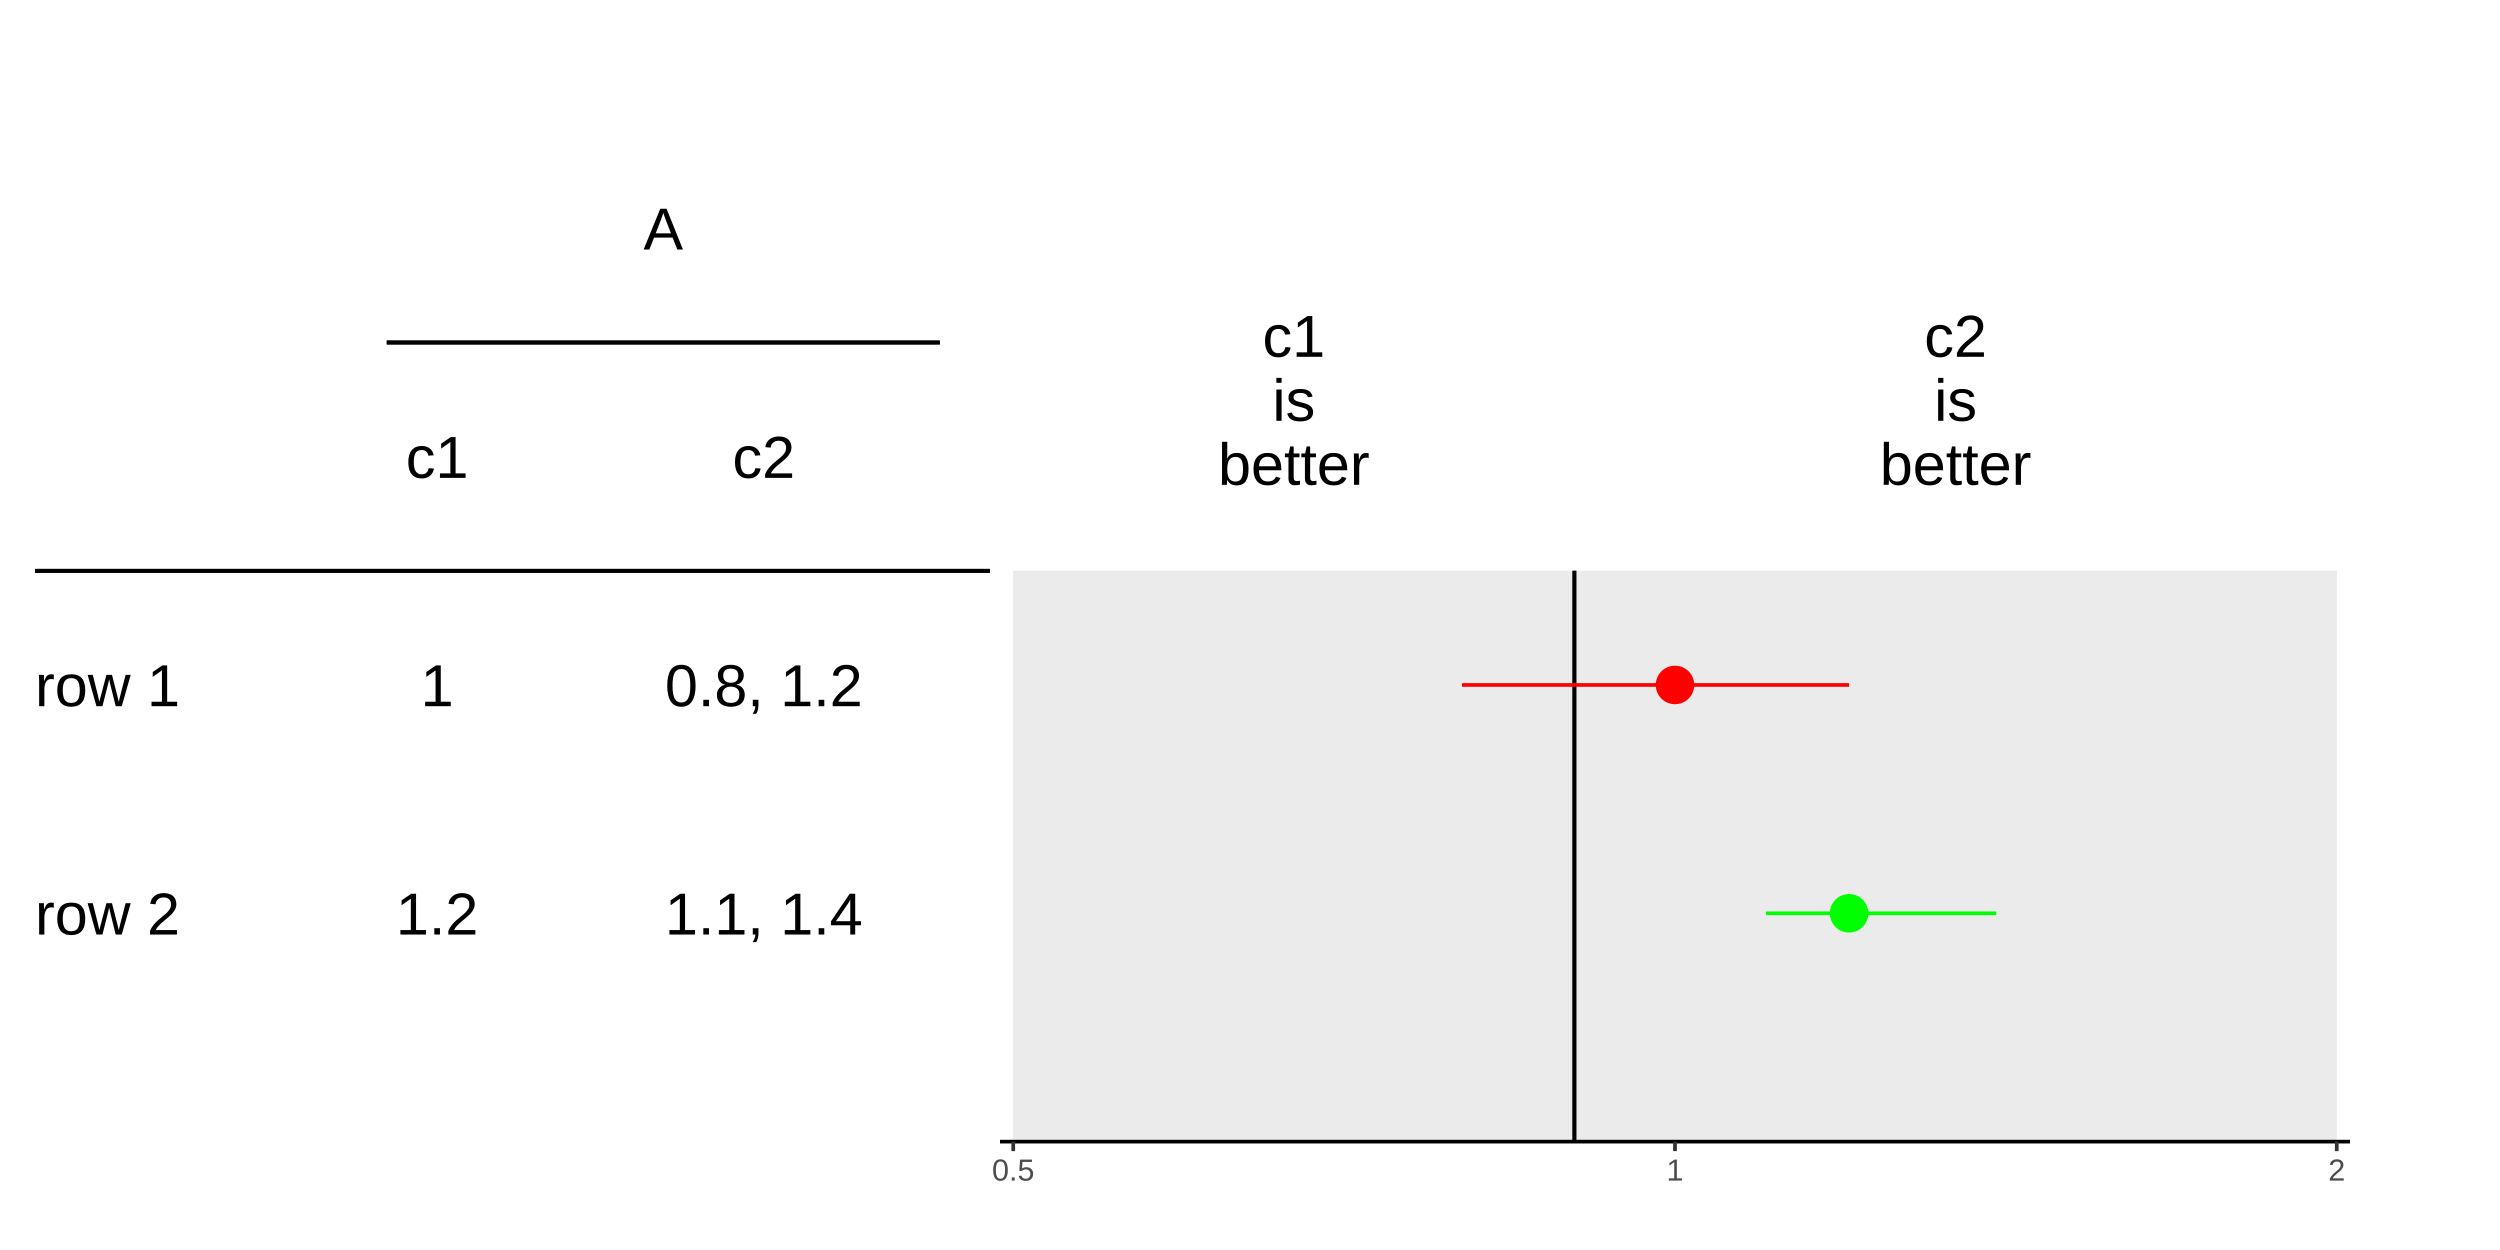
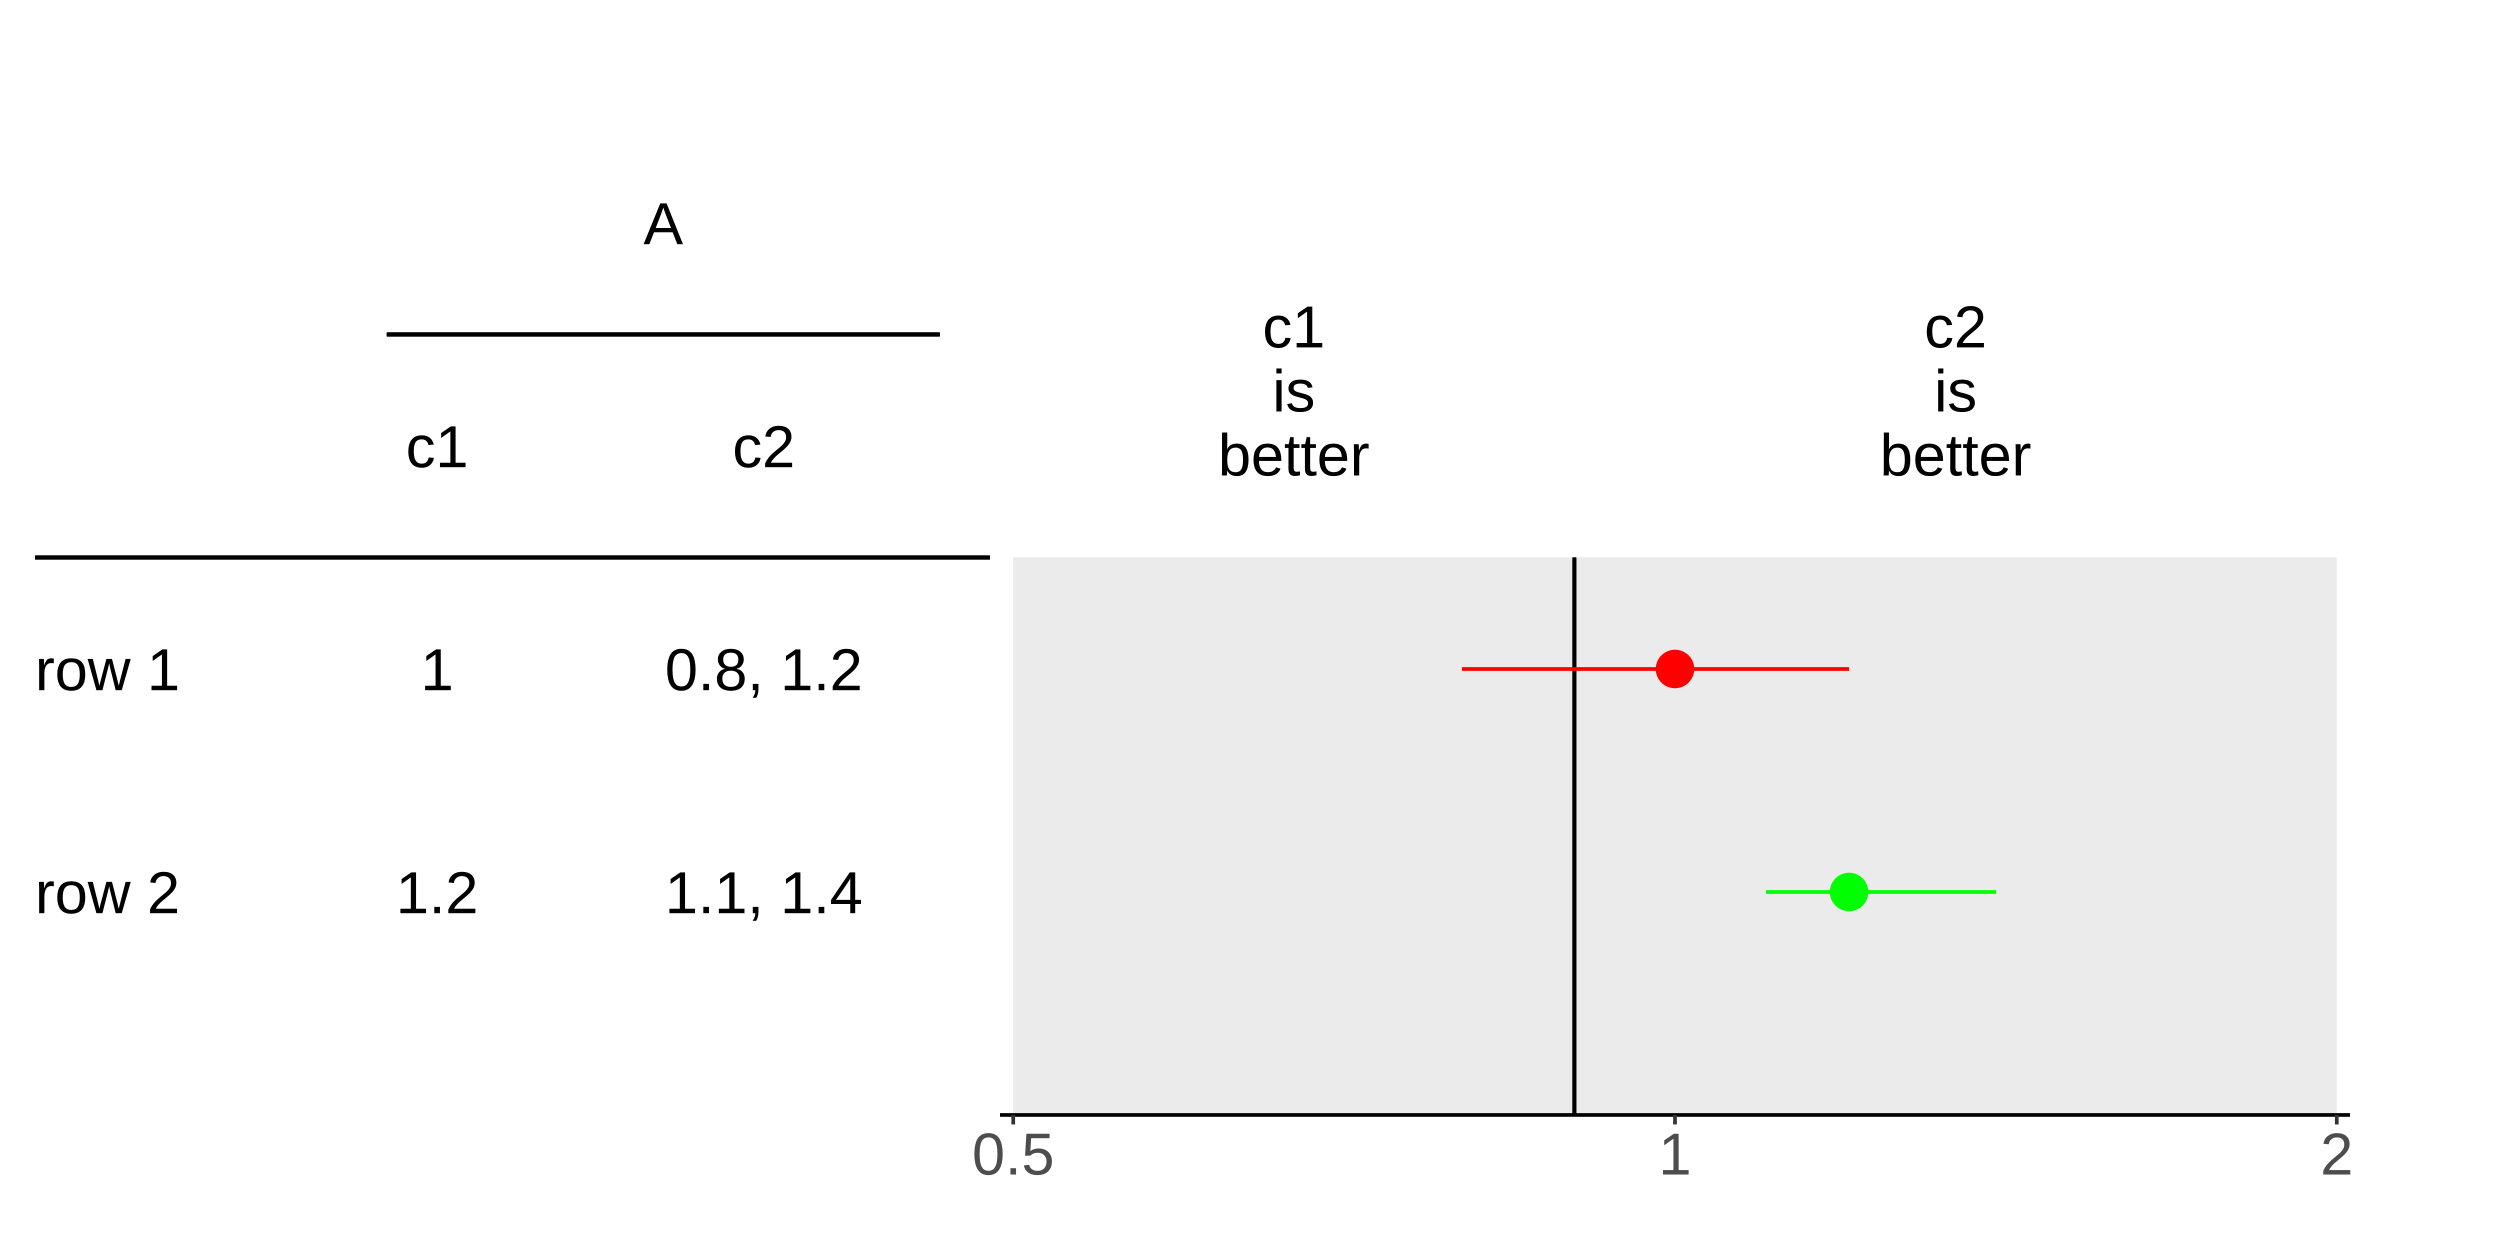
<svg xmlns="http://www.w3.org/2000/svg" class="svglite" width="720.00pt" height="360.00pt" viewBox="0 0 720.00 360.00">
  <defs>
    <style type="text/css">
    .svglite line, .svglite polyline, .svglite polygon, .svglite path, .svglite rect, .svglite circle {
      fill: none;
      stroke: #000000;
      stroke-linecap: round;
      stroke-linejoin: round;
      stroke-miterlimit: 10.00;
    }
    .svglite text {
      white-space: pre;
    }
  </style>
  </defs>
  <rect width="100%" height="100%" style="stroke: none; fill: none;" />
  <defs>
    <clipPath id="cpMC4wMHw3MjAuMDB8MC4wMHwzNjAuMDA=">
      <rect x="0.00" y="0.00" width="720.00" height="360.00" />
    </clipPath>
  </defs>
  <g clip-path="url(#cpMC4wMHw3MjAuMDB8MC4wMHwzNjAuMDA=)">
</g>
  <defs>
-     <clipPath id="cpNy4yMHwyODguMDB8MC4wMHwzMjguNzk=">
-       <rect x="7.20" y="0" width="280.80" height="328.79" />
+     <clipPath id="cpNy4yMHwyODguMDB8MC4wMHwzMjEuMTE=">
+       <rect x="7.20" y="0.00" width="280.80" height="321.11" />
    </clipPath>
  </defs>
-   <g clip-path="url(#cpNy4yMHwyODguMDB8MC4wMHwzMjguNzk=)">
-     <line x1="10.09" y1="164.39" x2="285.11" y2="164.39" style="stroke-width: 1.07; stroke-linecap: butt;" />
-     <line x1="10.09" y1="164.39" x2="285.11" y2="164.39" style="stroke-width: 1.07; stroke-linecap: butt;" />
-     <line x1="10.09" y1="164.39" x2="285.11" y2="164.39" style="stroke-width: 1.07; stroke-linecap: butt;" />
-     <text x="191.02" y="71.87" text-anchor="middle" style="font-size: 17.07px; font-family: &quot;Arial&quot;;" textLength="11.38px" lengthAdjust="spacingAndGlyphs">A</text>
-     <line x1="111.41" y1="98.64" x2="270.63" y2="98.64" style="stroke-width: 1.07; stroke-linecap: butt;" />
-     <line x1="111.41" y1="98.64" x2="270.63" y2="98.64" style="stroke-width: 1.07; stroke-linecap: butt;" />
-     <line x1="111.41" y1="98.64" x2="270.63" y2="98.64" style="stroke-width: 1.07; stroke-linecap: butt;" />
-     <text x="10.09" y="203.38" style="font-size: 17.07px; font-family: &quot;Arial&quot;;" textLength="41.72px" lengthAdjust="spacingAndGlyphs">row 1</text>
-     <text x="10.09" y="269.14" style="font-size: 17.07px; font-family: &quot;Arial&quot;;" textLength="41.72px" lengthAdjust="spacingAndGlyphs">row 2</text>
-     <text x="125.89" y="137.62" text-anchor="middle" style="font-size: 17.07px; font-family: &quot;Arial&quot;;" textLength="18.02px" lengthAdjust="spacingAndGlyphs">c1</text>
-     <text x="125.89" y="203.38" text-anchor="middle" style="font-size: 17.07px; font-family: &quot;Arial&quot;;" textLength="9.49px" lengthAdjust="spacingAndGlyphs">1</text>
-     <text x="125.89" y="269.14" text-anchor="middle" style="font-size: 17.07px; font-family: &quot;Arial&quot;;" textLength="23.72px" lengthAdjust="spacingAndGlyphs">1.2</text>
-     <text x="219.97" y="137.62" text-anchor="middle" style="font-size: 17.07px; font-family: &quot;Arial&quot;;" textLength="18.02px" lengthAdjust="spacingAndGlyphs">c2</text>
-     <text x="219.97" y="203.38" text-anchor="middle" style="font-size: 17.07px; font-family: &quot;Arial&quot;;" textLength="56.91px" lengthAdjust="spacingAndGlyphs">0.8, 1.2</text>
-     <text x="219.97" y="269.14" text-anchor="middle" style="font-size: 17.07px; font-family: &quot;Arial&quot;;" textLength="56.91px" lengthAdjust="spacingAndGlyphs">1.1, 1.4</text>
+   <g clip-path="url(#cpNy4yMHwyODguMDB8MC4wMHwzMjEuMTE=)">
+     <line x1="10.09" y1="160.56" x2="285.11" y2="160.56" style="stroke-width: 1.07; stroke-linecap: butt;" />
+     <line x1="10.09" y1="160.56" x2="285.11" y2="160.56" style="stroke-width: 1.07; stroke-linecap: butt;" />
+     <line x1="10.09" y1="160.56" x2="285.11" y2="160.56" style="stroke-width: 1.07; stroke-linecap: butt;" />
+     <text x="191.02" y="70.33" text-anchor="middle" style="font-size: 17.07px; font-family: &quot;Arial&quot;;" textLength="11.38px" lengthAdjust="spacingAndGlyphs">A</text>
+     <line x1="111.41" y1="96.33" x2="270.63" y2="96.33" style="stroke-width: 1.07; stroke-linecap: butt;" />
+     <line x1="111.41" y1="96.33" x2="270.63" y2="96.33" style="stroke-width: 1.07; stroke-linecap: butt;" />
+     <line x1="111.41" y1="96.33" x2="270.63" y2="96.33" style="stroke-width: 1.07; stroke-linecap: butt;" />
+     <text x="10.09" y="198.78" style="font-size: 17.07px; font-family: &quot;Arial&quot;;" textLength="41.72px" lengthAdjust="spacingAndGlyphs">row 1</text>
+     <text x="10.09" y="263.00" style="font-size: 17.07px; font-family: &quot;Arial&quot;;" textLength="41.72px" lengthAdjust="spacingAndGlyphs">row 2</text>
+     <text x="125.89" y="134.55" text-anchor="middle" style="font-size: 17.07px; font-family: &quot;Arial&quot;;" textLength="18.02px" lengthAdjust="spacingAndGlyphs">c1</text>
+     <text x="125.89" y="198.78" text-anchor="middle" style="font-size: 17.07px; font-family: &quot;Arial&quot;;" textLength="9.49px" lengthAdjust="spacingAndGlyphs">1</text>
+     <text x="125.89" y="263.00" text-anchor="middle" style="font-size: 17.07px; font-family: &quot;Arial&quot;;" textLength="23.72px" lengthAdjust="spacingAndGlyphs">1.2</text>
+     <text x="219.97" y="134.55" text-anchor="middle" style="font-size: 17.07px; font-family: &quot;Arial&quot;;" textLength="18.02px" lengthAdjust="spacingAndGlyphs">c2</text>
+     <text x="219.97" y="198.78" text-anchor="middle" style="font-size: 17.07px; font-family: &quot;Arial&quot;;" textLength="56.91px" lengthAdjust="spacingAndGlyphs">0.8, 1.2</text>
+     <text x="219.97" y="263.00" text-anchor="middle" style="font-size: 17.07px; font-family: &quot;Arial&quot;;" textLength="56.91px" lengthAdjust="spacingAndGlyphs">1.1, 1.4</text>
  </g>
  <g clip-path="url(#cpMC4wMHw3MjAuMDB8MC4wMHwzNjAuMDA=)">
</g>
  <defs>
    <clipPath id="cpMjg4LjAwfDcyMC4wMHwwLjAwfDM2MC4wMA==">
      <rect x="288.00" y="0.00" width="432.00" height="360.00" />
    </clipPath>
  </defs>
  <g clip-path="url(#cpMjg4LjAwfDcyMC4wMHwwLjAwfDM2MC4wMA==)">
    <rect x="288.00" y="0.00" width="432.00" height="360.00" style="stroke-width: 1.07; stroke: none;" />
  </g>
  <g clip-path="url(#cpMC4wMHw3MjAuMDB8MC4wMHwzNjAuMDA=)">
-     <rect x="288.00" y="0" width="388.80" height="328.79" style="stroke-width: 1.07; stroke: none;" />
-     <rect x="291.81" y="164.39" width="381.18" height="164.39" style="stroke-width: 1.07; stroke: none; stroke-linecap: butt; stroke-linejoin: miter; fill: #EBEBEB;" />
-     <rect x="291.81" y="164.39" width="381.18" height="164.39" style="stroke-width: 1.07; stroke: none; stroke-linecap: butt; stroke-linejoin: miter; fill: #EBEBEB;" />
-     <line x1="453.43" y1="328.79" x2="453.43" y2="164.39" style="stroke-width: 1.07; stroke-linecap: butt;" />
-     <line x1="453.43" y1="328.79" x2="453.43" y2="164.39" style="stroke-width: 1.07; stroke-linecap: butt;" />
-     <text x="372.62" y="102.75" text-anchor="middle" style="font-size: 17.07px; font-family: &quot;Arial&quot;;" textLength="18.02px" lengthAdjust="spacingAndGlyphs">c1</text>
-     <text x="372.62" y="121.19" text-anchor="middle" style="font-size: 17.07px; font-family: &quot;Arial&quot;;" textLength="12.33px" lengthAdjust="spacingAndGlyphs">is</text>
-     <text x="372.62" y="139.62" text-anchor="middle" style="font-size: 17.07px; font-family: &quot;Arial&quot;;" textLength="43.62px" lengthAdjust="spacingAndGlyphs">better</text>
-     <text x="563.21" y="102.75" text-anchor="middle" style="font-size: 17.07px; font-family: &quot;Arial&quot;;" textLength="18.02px" lengthAdjust="spacingAndGlyphs">c2</text>
-     <text x="563.21" y="121.19" text-anchor="middle" style="font-size: 17.07px; font-family: &quot;Arial&quot;;" textLength="12.33px" lengthAdjust="spacingAndGlyphs">is</text>
-     <text x="563.21" y="139.62" text-anchor="middle" style="font-size: 17.07px; font-family: &quot;Arial&quot;;" textLength="43.62px" lengthAdjust="spacingAndGlyphs">better</text>
-     <circle cx="482.40" cy="197.27" r="5.19" style="stroke-width: 0.71; stroke: #FF0000; fill: #FF0000;" />
-     <circle cx="532.53" cy="263.03" r="5.19" style="stroke-width: 0.71; stroke: #00FF00; fill: #00FF00;" />
-     <line x1="421.04" y1="197.27" x2="532.53" y2="197.27" style="stroke-width: 1.07; stroke: #FF0000; stroke-linecap: butt;" />
-     <line x1="508.61" y1="263.03" x2="574.92" y2="263.03" style="stroke-width: 1.07; stroke: #00FF00; stroke-linecap: butt;" />
-     <polyline points="288.00,328.79 676.80,328.79 " style="stroke-width: 1.07; stroke-linecap: butt;" />
-     <polyline points="291.81,331.53 291.81,328.79 " style="stroke-width: 1.07; stroke: #333333; stroke-linecap: butt;" />
-     <polyline points="482.40,331.53 482.40,328.79 " style="stroke-width: 1.07; stroke: #333333; stroke-linecap: butt;" />
-     <polyline points="672.99,331.53 672.99,328.79 " style="stroke-width: 1.07; stroke: #333333; stroke-linecap: butt;" />
-     <text x="291.81" y="340.02" text-anchor="middle" style="font-size: 8.80px;fill: #4D4D4D; font-family: &quot;Arial&quot;;" textLength="12.24px" lengthAdjust="spacingAndGlyphs">0.5</text>
-     <text x="482.40" y="340.02" text-anchor="middle" style="font-size: 8.80px;fill: #4D4D4D; font-family: &quot;Arial&quot;;" textLength="4.90px" lengthAdjust="spacingAndGlyphs">1</text>
-     <text x="672.99" y="340.02" text-anchor="middle" style="font-size: 8.80px;fill: #4D4D4D; font-family: &quot;Arial&quot;;" textLength="4.90px" lengthAdjust="spacingAndGlyphs">2</text>
+     <rect x="288.00" y="0.00" width="388.80" height="321.11" style="stroke-width: 1.07; stroke: none;" />
+     <rect x="291.81" y="160.56" width="381.18" height="160.56" style="stroke-width: 1.07; stroke: none; stroke-linecap: butt; stroke-linejoin: miter; fill: #EBEBEB;" />
+     <rect x="291.81" y="160.56" width="381.18" height="160.56" style="stroke-width: 1.07; stroke: none; stroke-linecap: butt; stroke-linejoin: miter; fill: #EBEBEB;" />
+     <line x1="453.43" y1="321.11" x2="453.43" y2="160.56" style="stroke-width: 1.07; stroke-linecap: butt;" />
+     <line x1="453.43" y1="321.11" x2="453.43" y2="160.56" style="stroke-width: 1.07; stroke-linecap: butt;" />
+     <text x="372.62" y="100.06" text-anchor="middle" style="font-size: 17.07px; font-family: &quot;Arial&quot;;" textLength="18.02px" lengthAdjust="spacingAndGlyphs">c1</text>
+     <text x="372.62" y="118.50" text-anchor="middle" style="font-size: 17.07px; font-family: &quot;Arial&quot;;" textLength="12.33px" lengthAdjust="spacingAndGlyphs">is</text>
+     <text x="372.62" y="136.94" text-anchor="middle" style="font-size: 17.07px; font-family: &quot;Arial&quot;;" textLength="43.62px" lengthAdjust="spacingAndGlyphs">better</text>
+     <text x="563.21" y="100.06" text-anchor="middle" style="font-size: 17.07px; font-family: &quot;Arial&quot;;" textLength="18.02px" lengthAdjust="spacingAndGlyphs">c2</text>
+     <text x="563.21" y="118.50" text-anchor="middle" style="font-size: 17.07px; font-family: &quot;Arial&quot;;" textLength="12.33px" lengthAdjust="spacingAndGlyphs">is</text>
+     <text x="563.21" y="136.94" text-anchor="middle" style="font-size: 17.07px; font-family: &quot;Arial&quot;;" textLength="43.62px" lengthAdjust="spacingAndGlyphs">better</text>
+     <circle cx="482.40" cy="192.67" r="5.19" style="stroke-width: 0.71; stroke: #FF0000; fill: #FF0000;" />
+     <circle cx="532.53" cy="256.89" r="5.19" style="stroke-width: 0.71; stroke: #00FF00; fill: #00FF00;" />
+     <line x1="421.04" y1="192.67" x2="532.53" y2="192.67" style="stroke-width: 1.07; stroke: #FF0000; stroke-linecap: butt;" />
+     <line x1="508.61" y1="256.89" x2="574.92" y2="256.89" style="stroke-width: 1.07; stroke: #00FF00; stroke-linecap: butt;" />
+     <polyline points="288.00,321.11 676.80,321.11 " style="stroke-width: 1.07; stroke-linecap: butt;" />
+     <polyline points="291.81,323.85 291.81,321.11 " style="stroke-width: 1.07; stroke: #333333; stroke-linecap: butt;" />
+     <polyline points="482.40,323.85 482.40,321.11 " style="stroke-width: 1.07; stroke: #333333; stroke-linecap: butt;" />
+     <polyline points="672.99,323.85 672.99,321.11 " style="stroke-width: 1.07; stroke: #333333; stroke-linecap: butt;" />
+     <text x="291.81" y="338.26" text-anchor="middle" style="font-size: 17.07px;fill: #4D4D4D; font-family: &quot;Arial&quot;;" textLength="23.72px" lengthAdjust="spacingAndGlyphs">0.5</text>
+     <text x="482.40" y="338.26" text-anchor="middle" style="font-size: 17.07px;fill: #4D4D4D; font-family: &quot;Arial&quot;;" textLength="9.49px" lengthAdjust="spacingAndGlyphs">1</text>
+     <text x="672.99" y="338.26" text-anchor="middle" style="font-size: 17.07px;fill: #4D4D4D; font-family: &quot;Arial&quot;;" textLength="9.49px" lengthAdjust="spacingAndGlyphs">2</text>
  </g>
</svg>
